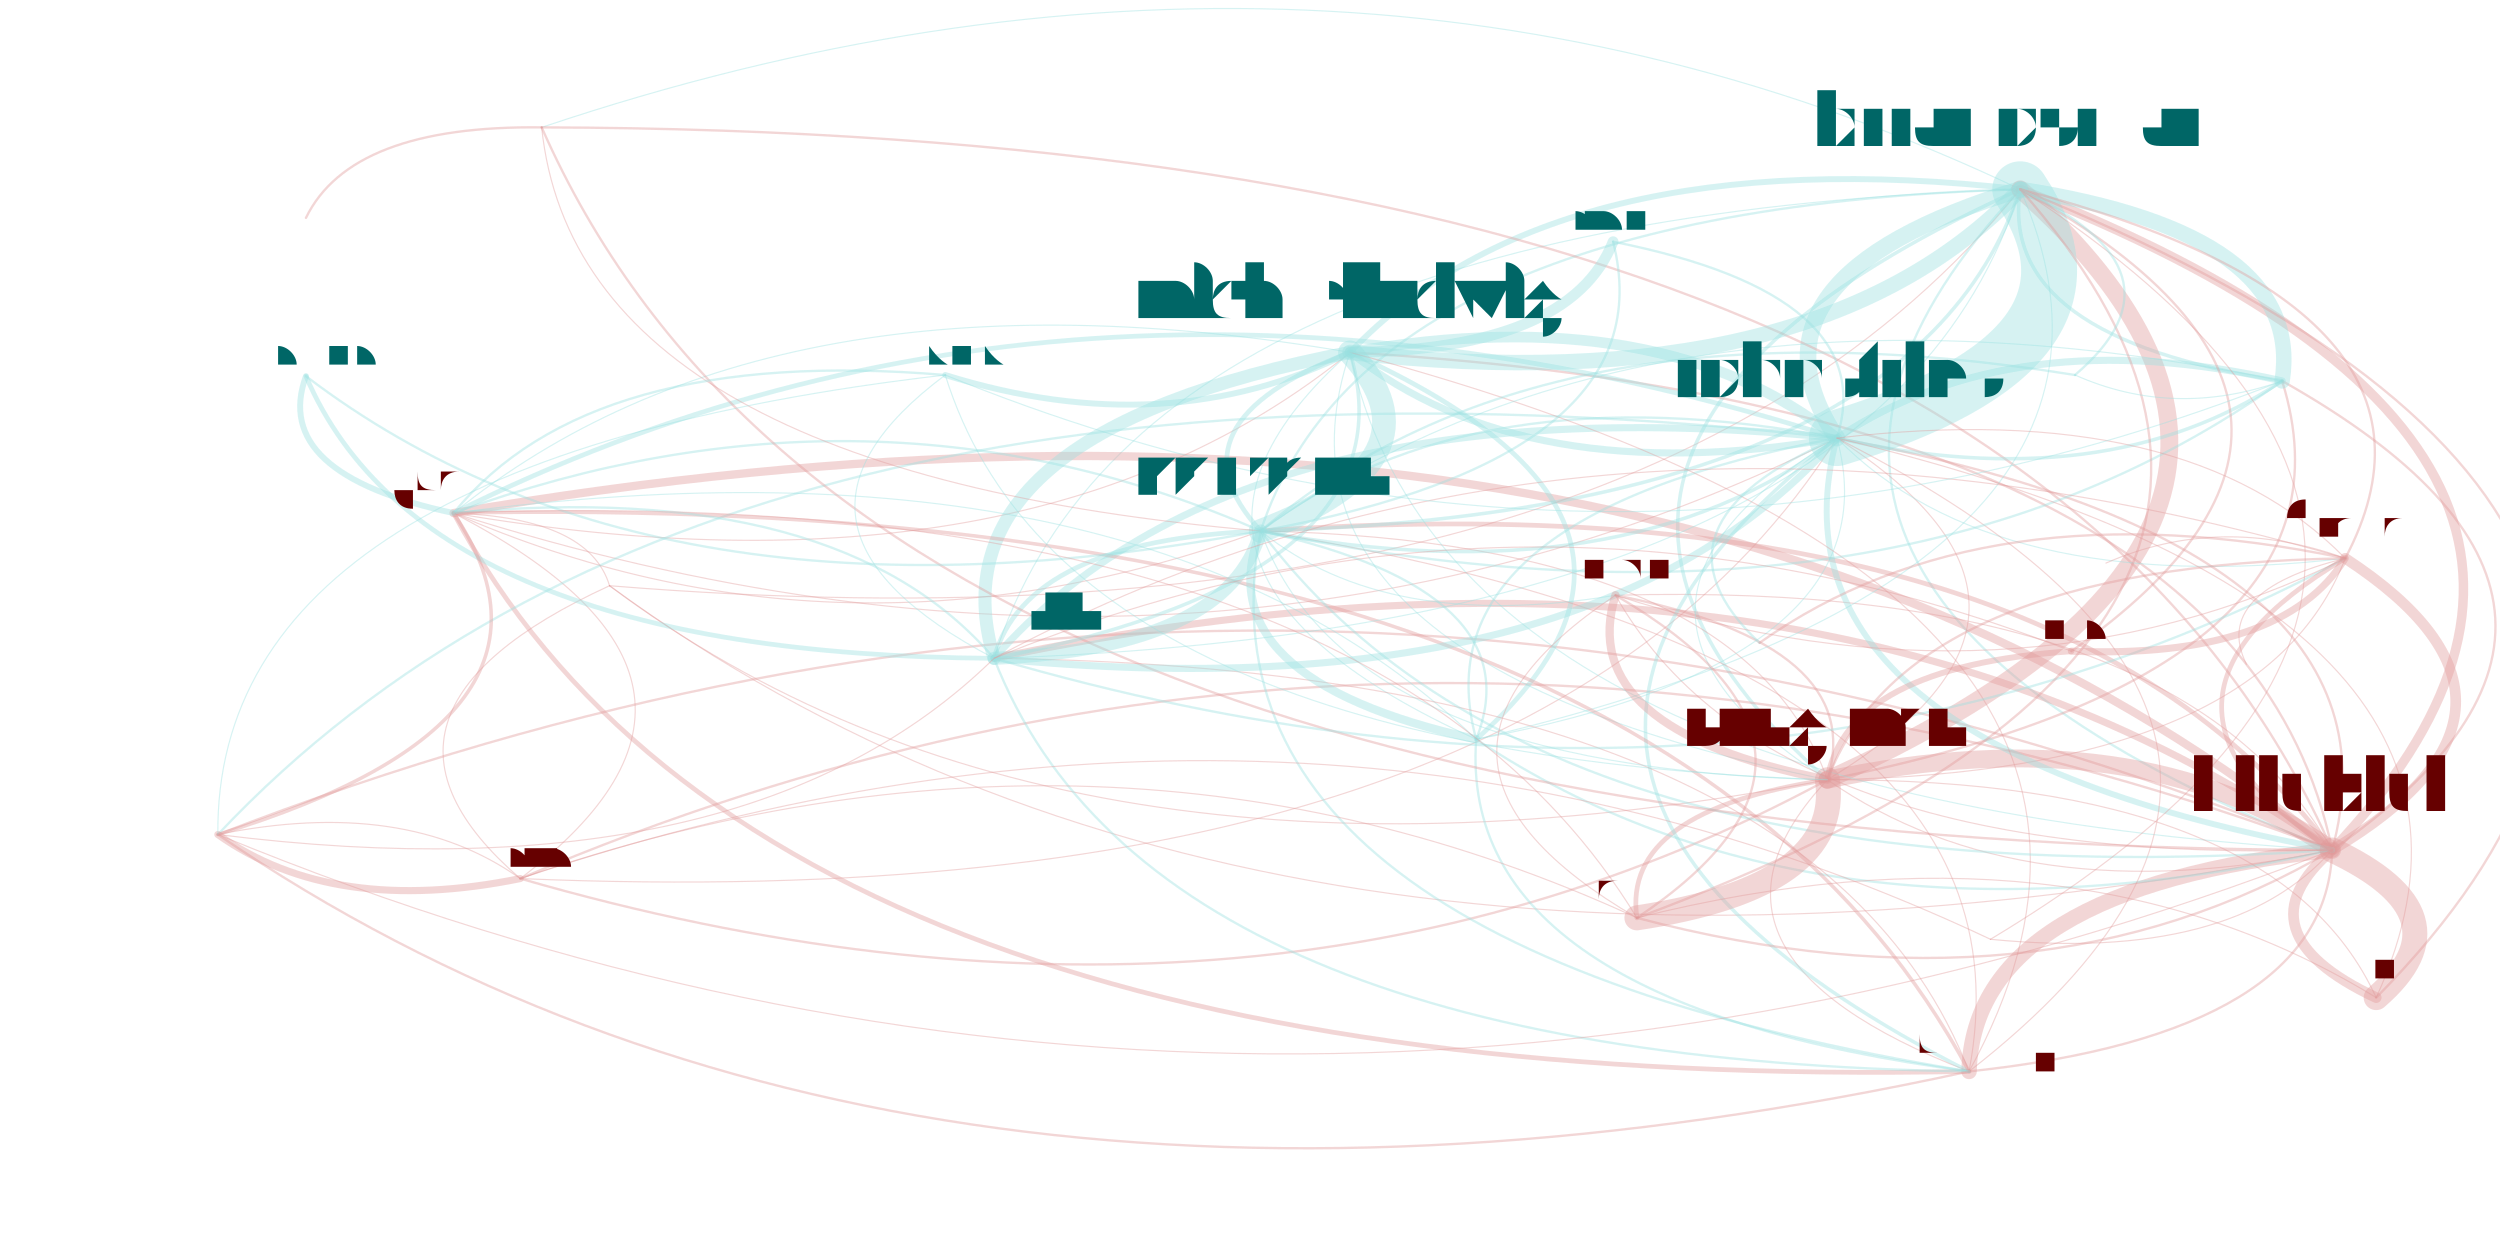
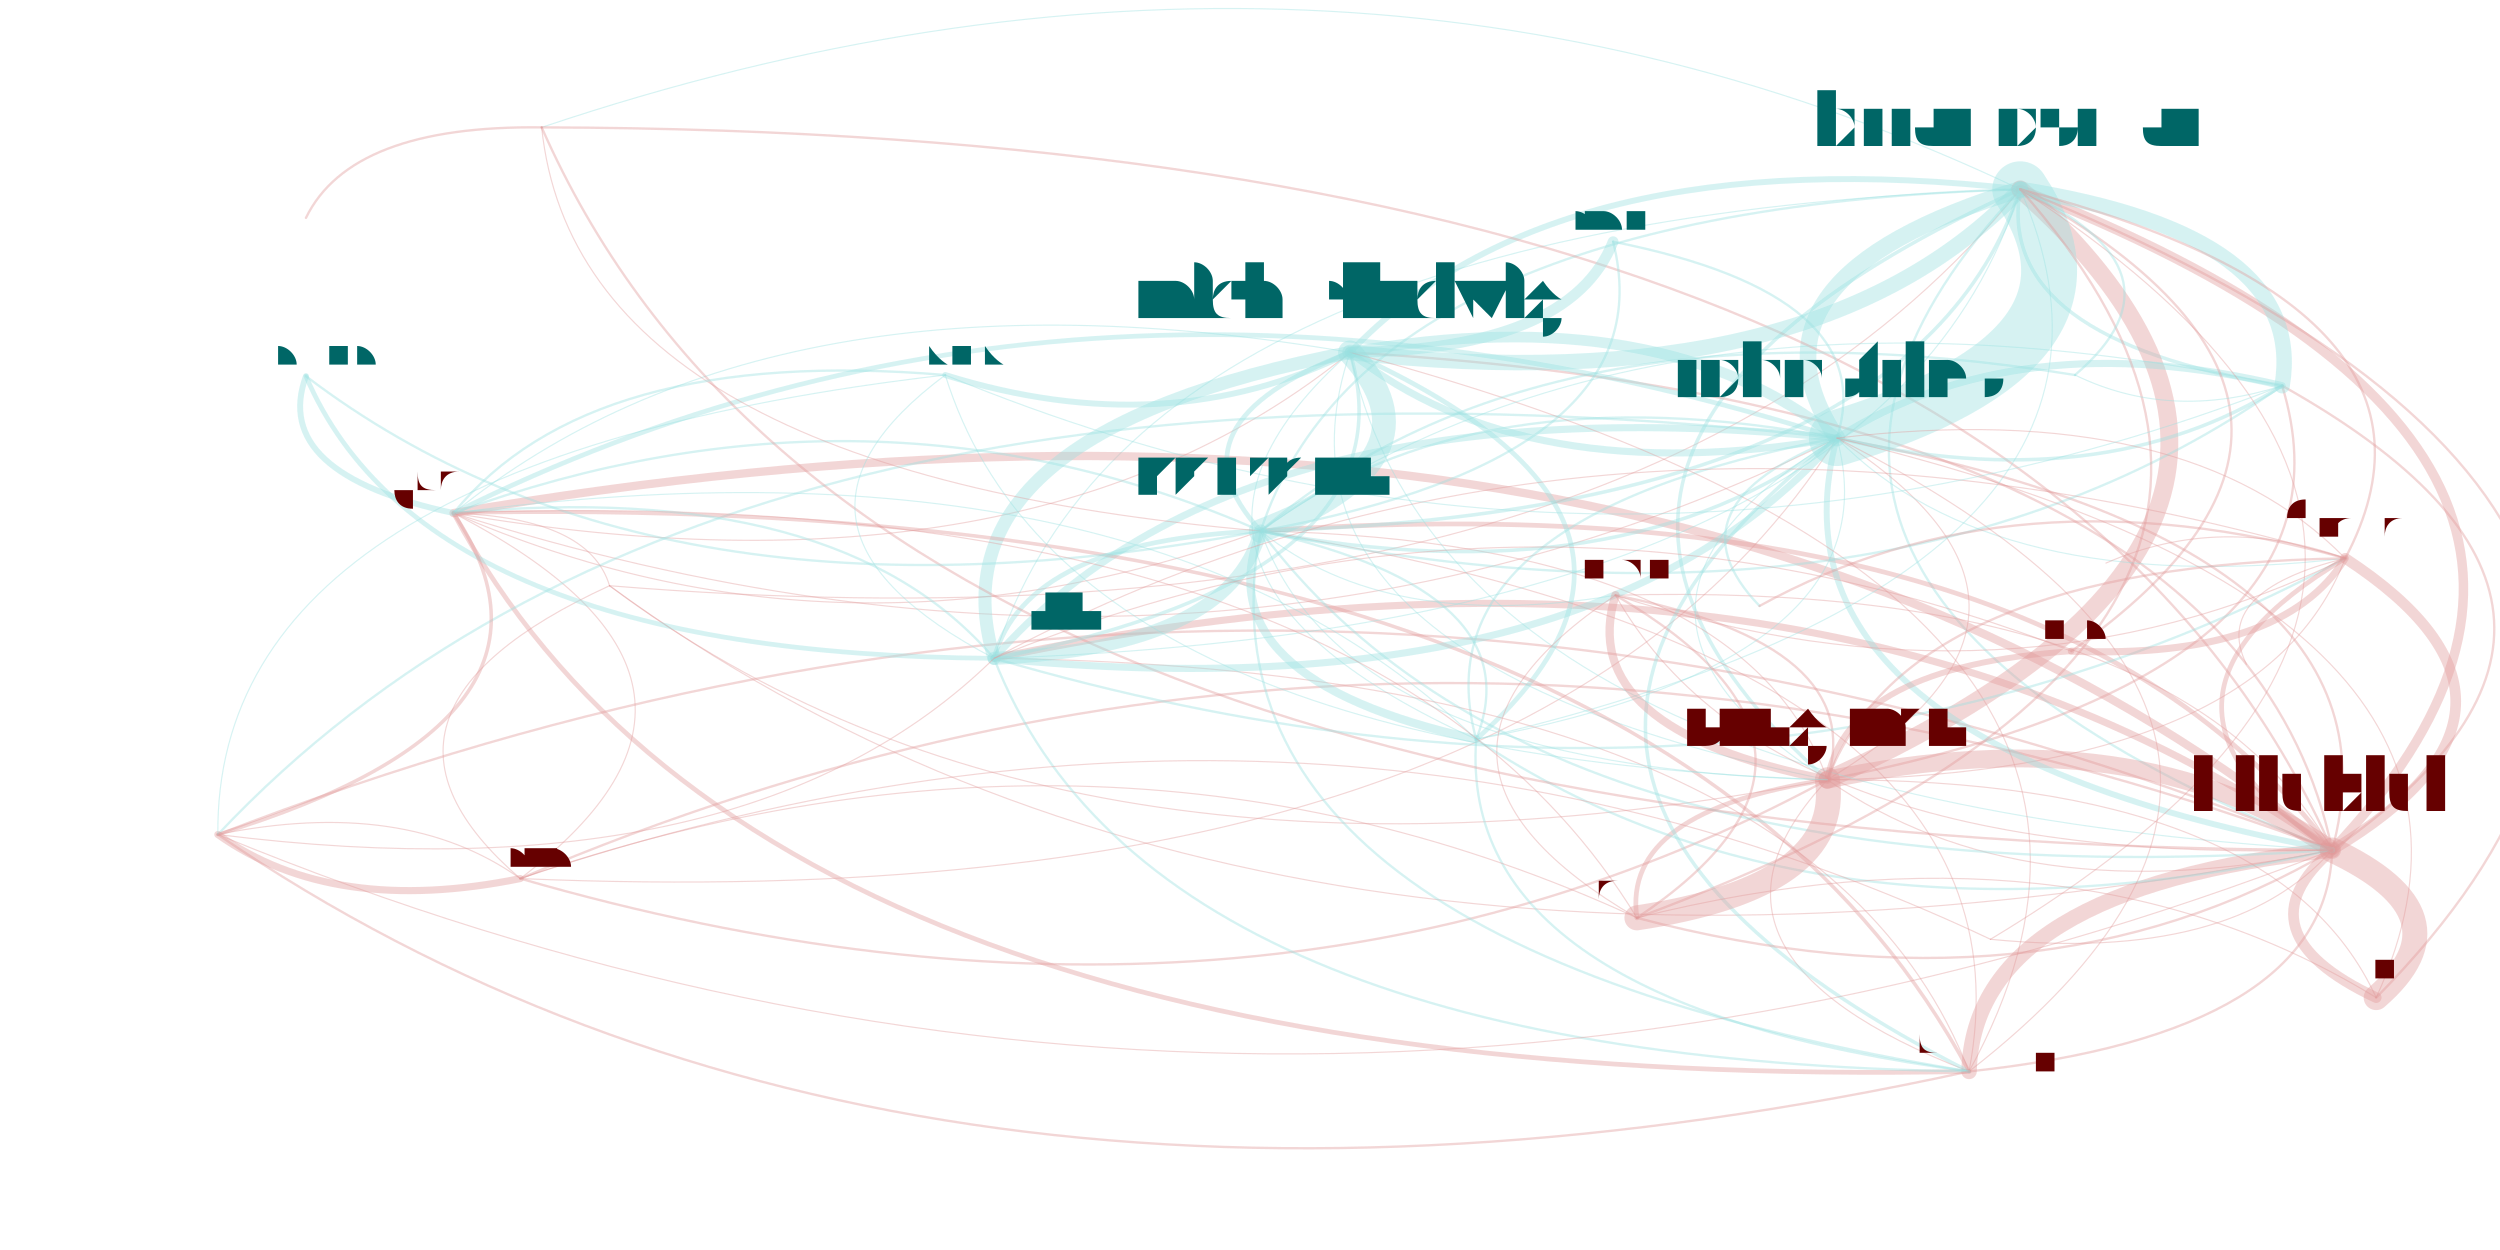
<svg xmlns="http://www.w3.org/2000/svg" width="4000" height="2000" viewBox="-0.025 -0.025 2.05 1.05">
  <style>
    path {
      fill: none;
      stroke-linecap: round;
      stroke-opacity: 0.4;
    }

    text {
      text-anchor: middle;
      alignment-baseline: hanging;
    }
  </style>
  <g opacity="0.4">
    <path d="M0.462 0.467 Q0.227 0.575 0.387 0.713" stroke="hsl(0.0,100%,35%)" stroke-width="0.001" />
    <path d="M0.462 0.467 Q1.321 0.537 1.647 0.134" stroke="hsl(0.0,100%,35%)" stroke-width="0.001" />
    <path d="M0.462 0.467 Q0.843 0.753 1.485 0.630" stroke="hsl(0.0,100%,35%)" stroke-width="0.001" />
    <path d="M0.462 0.467 Q0.445 0.410 0.331 0.406" stroke="hsl(0.0,100%,35%)" stroke-width="0.001" />
    <path d="M0.462 0.467 Q1.008 0.867 1.909 0.689" stroke="hsl(0.0,100%,35%)" stroke-width="0.001" />
    <path d="M0.387 0.713 Q1.003 0.891 1.485 0.630" stroke="hsl(0.0,100%,35%)" stroke-width="0.002" />
    <path d="M0.387 0.713 Q1.236 0.749 1.493 0.343" stroke="hsl(0.0,100%,35%)" stroke-width="0.001" />
    <path d="M0.387 0.713 Q0.605 0.548 0.331 0.406" stroke="hsl(0.0,100%,35%)" stroke-width="0.001" />
    <path d="M0.387 0.713 Q0.290 0.644 0.133 0.676" stroke="hsl(0.0,100%,35%)" stroke-width="0.001" />
    <path d="M1.647 0.134 Q1.334 0.464 1.909 0.689" stroke="hsl(180.0,100%,35%)" stroke-width="0.002" />
    <path d="M1.647 0.134 Q1.403 0.208 1.493 0.343" stroke="hsl(180.0,100%,35%)" stroke-width="0.014" />
    <path d="M1.647 0.134 Q1.068 -0.141 0.405 0.082" stroke="hsl(180.0,100%,35%)" stroke-width="0.001" />
    <path d="M1.647 0.134 Q1.256 0.090 1.084 0.271" stroke="hsl(180.0,100%,35%)" stroke-width="0.005" />
    <path d="M1.647 0.134 Q1.169 0.350 1.485 0.630" stroke="hsl(180.0,100%,35%)" stroke-width="0.003" />
    <path d="M1.647 0.134 Q1.098 0.150 1.009 0.421" stroke="hsl(180.0,100%,35%)" stroke-width="0.002" />
    <path d="M1.647 0.134 Q0.901 0.158 0.785 0.528" stroke="hsl(180.0,100%,35%)" stroke-width="0.001" />
-     <path d="M1.647 0.134 Q1.628 0.259 1.867 0.295" stroke="hsl(180.0,100%,35%)" stroke-width="0.003" />
+     <path d="M1.647 0.134 Q1.625 0.260 1.867 0.299" stroke="hsl(180.0,100%,35%)" stroke-width="0.003" />
    <path d="M1.485 0.630 Q1.962 0.414 1.647 0.134" stroke="hsl(0.0,100%,35%)" stroke-width="0.015" />
-     <path d="M1.485 0.630 Q1.943 0.539 1.867 0.295" stroke="hsl(0.0,100%,35%)" stroke-width="0.002" />
+     <path d="M1.485 0.630 Q1.941 0.541 1.867 0.299" stroke="hsl(0.0,100%,35%)" stroke-width="0.002" />
    <path d="M1.485 0.630 Q1.414 0.430 1.009 0.421" stroke="hsl(0.0,100%,35%)" stroke-width="0.001" />
    <path d="M1.485 0.630 Q1.520 0.517 1.307 0.475" stroke="hsl(0.0,100%,35%)" stroke-width="0.002" />
    <path d="M1.485 0.630 Q1.312 0.656 1.325 0.746" stroke="hsl(0.0,100%,35%)" stroke-width="0.004" />
    <path d="M1.485 0.630 Q1.851 0.624 1.920 0.444" stroke="hsl(0.0,100%,35%)" stroke-width="0.001" />
    <path d="M1.485 0.630 Q1.649 0.744 1.909 0.689" stroke="hsl(0.0,100%,35%)" stroke-width="0.001" />
    <path d="M1.485 0.630 Q1.719 0.488 1.493 0.343" stroke="hsl(0.0,100%,35%)" stroke-width="0.001" />
    <path d="M1.485 0.630 Q1.348 0.776 1.604 0.875" stroke="hsl(0.0,100%,35%)" stroke-width="0.001" />
    <path d="M0.331 0.406 Q0.963 0.607 1.493 0.343" stroke="hsl(0.0,100%,35%)" stroke-width="0.001" />
    <path d="M0.331 0.406 Q0.592 0.895 1.604 0.875" stroke="hsl(0.0,100%,35%)" stroke-width="0.004" />
    <path d="M0.331 0.406 Q0.816 0.489 1.084 0.271" stroke="hsl(0.0,100%,35%)" stroke-width="0.001" />
    <path d="M0.331 0.406 Q0.658 0.549 1.009 0.421" stroke="hsl(0.0,100%,35%)" stroke-width="0.001" />
    <path d="M1.909 0.689 Q1.032 0.327 0.133 0.676" stroke="hsl(0.0,100%,35%)" stroke-width="0.002" />
    <path d="M1.909 0.689 Q1.745 0.575 1.485 0.630" stroke="hsl(0.0,100%,35%)" stroke-width="0.015" />
    <path d="M1.909 0.689 Q2.111 0.569 1.920 0.444" stroke="hsl(0.0,100%,35%)" stroke-width="0.009" />
    <path d="M1.909 0.689 Q1.829 0.758 1.946 0.813" stroke="hsl(0.0,100%,35%)" stroke-width="0.009" />
    <path d="M1.909 0.689 Q1.476 0.384 0.785 0.528" stroke="hsl(0.0,100%,35%)" stroke-width="0.006" />
    <path d="M1.909 0.689 Q1.129 0.397 0.387 0.713" stroke="hsl(0.0,100%,35%)" stroke-width="0.002" />
    <path d="M1.909 0.689 Q2.222 0.359 1.647 0.134" stroke="hsl(0.0,100%,35%)" stroke-width="0.008" />
    <path d="M1.909 0.689 Q1.347 0.232 0.331 0.406" stroke="hsl(0.0,100%,35%)" stroke-width="0.007" />
-     <path d="M1.909 0.689 Q2.203 0.484 1.867 0.295" stroke="hsl(0.0,100%,35%)" stroke-width="0.002" />
+     <path d="M1.909 0.689 Q2.201 0.486 1.867 0.299" stroke="hsl(0.0,100%,35%)" stroke-width="0.002" />
    <path d="M1.909 0.689 Q1.608 0.721 1.604 0.875" stroke="hsl(0.0,100%,35%)" stroke-width="0.013" />
    <path d="M1.909 0.689 Q1.979 0.433 1.493 0.343" stroke="hsl(0.0,100%,35%)" stroke-width="0.002" />
    <path d="M1.909 0.689 Q1.674 0.375 1.009 0.421" stroke="hsl(0.0,100%,35%)" stroke-width="0.004" />
    <path d="M1.909 0.689 Q1.780 0.462 1.307 0.475" stroke="hsl(0.0,100%,35%)" stroke-width="0.001" />
    <path d="M1.909 0.689 Q1.832 0.315 1.084 0.271" stroke="hsl(0.0,100%,35%)" stroke-width="0.002" />
    <path d="M1.909 0.689 Q1.643 0.085 0.405 0.082" stroke="hsl(0.0,100%,35%)" stroke-width="0.002" />
    <path d="M1.190 0.596 Q1.544 0.530 1.493 0.343" stroke="hsl(180.0,100%,35%)" stroke-width="0.001" />
    <path d="M1.190 0.596 Q1.397 0.412 1.084 0.271" stroke="hsl(180.0,100%,35%)" stroke-width="0.004" />
    <path d="M1.190 0.596 Q1.174 0.818 1.604 0.875" stroke="hsl(180.0,100%,35%)" stroke-width="0.002" />
    <path d="M1.190 0.596 Q0.912 0.329 0.331 0.406" stroke="hsl(180.0,100%,35%)" stroke-width="0.001" />
    <path d="M1.190 0.596 Q1.239 0.472 1.009 0.421" stroke="hsl(180.0,100%,35%)" stroke-width="0.002" />
    <path d="M1.190 0.596 Q1.475 0.786 1.909 0.689" stroke="hsl(180.0,100%,35%)" stroke-width="0.002" />
    <path d="M1.190 0.596 Q1.788 0.456 1.647 0.134" stroke="hsl(180.0,100%,35%)" stroke-width="0.001" />
    <path d="M1.493 0.343 Q1.737 0.269 1.647 0.134" stroke="hsl(180.0,100%,35%)" stroke-width="0.047" />
-     <path d="M1.493 0.343 Q1.718 0.394 1.867 0.295" stroke="hsl(180.0,100%,35%)" stroke-width="0.003" />
+     <path d="M1.493 0.343 Q1.715 0.395 1.867 0.299" stroke="hsl(180.0,100%,35%)" stroke-width="0.003" />
    <path d="M1.493 0.343 Q0.991 0.293 0.785 0.528" stroke="hsl(180.0,100%,35%)" stroke-width="0.006" />
    <path d="M1.493 0.343 Q1.139 0.409 1.190 0.596" stroke="hsl(180.0,100%,35%)" stroke-width="0.002" />
    <path d="M1.493 0.343 Q1.259 0.485 1.485 0.630" stroke="hsl(180.0,100%,35%)" stroke-width="0.001" />
    <path d="M1.493 0.343 Q1.346 0.225 1.084 0.271" stroke="hsl(180.0,100%,35%)" stroke-width="0.009" />
    <path d="M1.493 0.343 Q1.625 0.478 1.920 0.444" stroke="hsl(180.0,100%,35%)" stroke-width="0.001" />
    <path d="M1.493 0.343 Q0.861 0.142 0.331 0.406" stroke="hsl(180.0,100%,35%)" stroke-width="0.004" />
    <path d="M1.493 0.343 Q1.188 0.285 1.009 0.421" stroke="hsl(180.0,100%,35%)" stroke-width="0.002" />
    <path d="M1.493 0.343 Q1.531 0.223 1.305 0.178" stroke="hsl(180.0,100%,35%)" stroke-width="0.002" />
    <path d="M1.493 0.343 Q1.123 0.631 1.604 0.875" stroke="hsl(180.0,100%,35%)" stroke-width="0.003" />
-     <path d="M1.493 0.343 Q1.323 0.416 1.428 0.515" stroke="hsl(180.0,100%,35%)" stroke-width="0.002" />
+     <path d="M1.493 0.343 Q1.347 0.400 1.428 0.484" stroke="hsl(180.0,100%,35%)" stroke-width="0.002" />
    <path d="M1.493 0.343 Q0.546 0.237 0.133 0.676" stroke="hsl(180.0,100%,35%)" stroke-width="0.002" />
    <path d="M1.493 0.343 Q1.424 0.599 1.909 0.689" stroke="hsl(180.0,100%,35%)" stroke-width="0.005" />
    <path d="M1.084 0.271 Q0.599 0.188 0.331 0.406" stroke="hsl(180.0,100%,35%)" stroke-width="0.001" />
    <path d="M1.084 0.271 Q0.926 0.331 1.009 0.421" stroke="hsl(180.0,100%,35%)" stroke-width="0.004" />
    <path d="M1.084 0.271 Q0.729 0.339 0.785 0.528" stroke="hsl(180.0,100%,35%)" stroke-width="0.011" />
    <path d="M1.084 0.271 Q0.877 0.454 1.190 0.596" stroke="hsl(180.0,100%,35%)" stroke-width="0.001" />
    <path d="M1.084 0.271 Q1.475 0.315 1.647 0.134" stroke="hsl(180.0,100%,35%)" stroke-width="0.013" />
    <path d="M1.084 0.271 Q1.231 0.388 1.493 0.343" stroke="hsl(180.0,100%,35%)" stroke-width="0.006" />
    <path d="M1.084 0.271 Q1.269 0.269 1.305 0.178" stroke="hsl(180.0,100%,35%)" stroke-width="0.009" />
    <path d="M1.084 0.271 Q0.997 0.530 1.485 0.630" stroke="hsl(180.0,100%,35%)" stroke-width="0.001" />
    <path d="M1.084 0.271 Q1.162 0.645 1.909 0.689" stroke="hsl(180.0,100%,35%)" stroke-width="0.001" />
    <path d="M1.604 0.875 Q1.342 0.386 0.331 0.406" stroke="hsl(0.0,100%,35%)" stroke-width="0.003" />
    <path d="M1.604 0.875 Q1.974 0.587 1.493 0.343" stroke="hsl(0.0,100%,35%)" stroke-width="0.001" />
    <path d="M1.604 0.875 Q1.905 0.843 1.909 0.689" stroke="hsl(0.0,100%,35%)" stroke-width="0.002" />
    <path d="M1.604 0.875 Q1.472 0.537 0.785 0.528" stroke="hsl(0.0,100%,35%)" stroke-width="0.001" />
    <path d="M1.604 0.875 Q1.670 0.529 1.009 0.421" stroke="hsl(0.0,100%,35%)" stroke-width="0.001" />
    <path d="M1.604 0.875 Q1.827 0.469 1.084 0.271" stroke="hsl(0.0,100%,35%)" stroke-width="0.001" />
    <path d="M1.009 0.421 Q1.167 0.361 1.084 0.271" stroke="hsl(180.0,100%,35%)" stroke-width="0.02" />
    <path d="M1.009 0.421 Q0.960 0.545 1.190 0.596" stroke="hsl(180.0,100%,35%)" stroke-width="0.007" />
    <path d="M1.009 0.421 Q0.682 0.278 0.331 0.406" stroke="hsl(180.0,100%,35%)" stroke-width="0.002" />
    <path d="M1.009 0.421 Q1.557 0.405 1.647 0.134" stroke="hsl(180.0,100%,35%)" stroke-width="0.003" />
    <path d="M1.009 0.421 Q1.115 0.507 1.307 0.475" stroke="hsl(180.0,100%,35%)" stroke-width="0.001" />
    <path d="M1.009 0.421 Q1.080 0.621 1.485 0.630" stroke="hsl(180.0,100%,35%)" stroke-width="0.001" />
    <path d="M1.009 0.421 Q1.314 0.479 1.493 0.343" stroke="hsl(180.0,100%,35%)" stroke-width="0.003" />
    <path d="M1.009 0.421 Q1.244 0.735 1.909 0.689" stroke="hsl(180.0,100%,35%)" stroke-width="0.002" />
    <path d="M1.009 0.421 Q0.812 0.429 0.785 0.528" stroke="hsl(180.0,100%,35%)" stroke-width="0.004" />
    <path d="M1.009 0.421 Q1.351 0.359 1.305 0.178" stroke="hsl(180.0,100%,35%)" stroke-width="0.002" />
-     <path d="M1.009 0.421 Q1.538 0.530 1.867 0.295" stroke="hsl(180.0,100%,35%)" stroke-width="0.002" />
+     <path d="M1.009 0.421 Q1.536 0.531 1.867 0.299" stroke="hsl(180.0,100%,35%)" stroke-width="0.002" />
    <path d="M1.009 0.421 Q0.943 0.767 1.604 0.875" stroke="hsl(180.0,100%,35%)" stroke-width="0.002" />
    <path d="M0.405 0.082 Q0.245 0.080 0.207 0.158" stroke="hsl(0.0,100%,35%)" stroke-width="0.002" />
    <path d="M0.405 0.082 Q0.435 0.372 1.009 0.421" stroke="hsl(0.0,100%,35%)" stroke-width="0.001" />
    <path d="M0.405 0.082 Q0.671 0.686 1.909 0.689" stroke="hsl(0.0,100%,35%)" stroke-width="0.002" />
    <path d="M0.785 0.528 Q1.140 0.459 1.084 0.271" stroke="hsl(180.0,100%,35%)" stroke-width="0.003" />
    <path d="M0.785 0.528 Q0.655 0.376 0.331 0.406" stroke="hsl(180.0,100%,35%)" stroke-width="0.002" />
    <path d="M0.785 0.528 Q0.916 0.865 1.604 0.875" stroke="hsl(180.0,100%,35%)" stroke-width="0.002" />
    <path d="M0.785 0.528 Q0.982 0.519 1.009 0.421" stroke="hsl(180.0,100%,35%)" stroke-width="0.011" />
    <path d="M0.785 0.528 Q1.287 0.577 1.493 0.343" stroke="hsl(180.0,100%,35%)" stroke-width="0.006" />
    <path d="M0.785 0.528 Q1.531 0.503 1.647 0.134" stroke="hsl(180.0,100%,35%)" stroke-width="0.001" />
    <path d="M0.785 0.528 Q1.419 0.713 1.920 0.444" stroke="hsl(180.0,100%,35%)" stroke-width="0.002" />
-     <path d="M1.867 0.295 Q1.886 0.171 1.647 0.134" stroke="hsl(180.0,100%,35%)" stroke-width="0.013" />
-     <path d="M1.867 0.295 Q1.642 0.244 1.493 0.343" stroke="hsl(180.0,100%,35%)" stroke-width="0.006" />
-     <path d="M1.867 0.295 Q1.337 0.187 1.009 0.421" stroke="hsl(180.0,100%,35%)" stroke-width="0.001" />
+     <path d="M1.867 0.299 Q1.888 0.172 1.647 0.134" stroke="hsl(180.0,100%,35%)" stroke-width="0.013" />
+     <path d="M1.867 0.299 Q1.645 0.246 1.493 0.343" stroke="hsl(180.0,100%,35%)" stroke-width="0.006" />
+     <path d="M1.867 0.299 Q1.340 0.188 1.009 0.421" stroke="hsl(180.0,100%,35%)" stroke-width="0.001" />
    <path d="M0.207 0.291 Q0.177 0.373 0.331 0.406" stroke="hsl(180.0,100%,35%)" stroke-width="0.005" />
    <path d="M0.207 0.291 Q0.307 0.525 0.785 0.528" stroke="hsl(180.0,100%,35%)" stroke-width="0.004" />
    <path d="M0.207 0.291 Q0.504 0.517 1.009 0.421" stroke="hsl(180.0,100%,35%)" stroke-width="0.002" />
    <path d="M1.307 0.475 Q1.272 0.588 1.485 0.630" stroke="hsl(0.0,100%,35%)" stroke-width="0.007" />
    <path d="M1.307 0.475 Q1.638 0.582 1.920 0.444" stroke="hsl(0.0,100%,35%)" stroke-width="0.001" />
    <path d="M1.307 0.475 Q1.099 0.614 1.325 0.746" stroke="hsl(0.0,100%,35%)" stroke-width="0.001" />
    <path d="M1.307 0.475 Q1.436 0.703 1.909 0.689" stroke="hsl(0.0,100%,35%)" stroke-width="0.001" />
    <path d="M1.325 0.746 Q1.498 0.720 1.485 0.630" stroke="hsl(0.0,100%,35%)" stroke-width="0.021" />
    <path d="M1.325 0.746 Q1.533 0.607 1.307 0.475" stroke="hsl(0.0,100%,35%)" stroke-width="0.002" />
    <path d="M1.325 0.746 Q1.662 0.835 1.909 0.689" stroke="hsl(0.0,100%,35%)" stroke-width="0.002" />
    <path d="M1.325 0.746 Q1.975 0.505 1.647 0.134" stroke="hsl(0.0,100%,35%)" stroke-width="0.002" />
    <path d="M1.325 0.746 Q1.100 0.377 0.331 0.406" stroke="hsl(0.0,100%,35%)" stroke-width="0.001" />
    <path d="M1.325 0.746 Q0.882 0.542 0.387 0.713" stroke="hsl(0.0,100%,35%)" stroke-width="0.001" />
    <path d="M1.920 0.444 Q1.807 0.472 1.837 0.533" stroke="hsl(0.0,100%,35%)" stroke-width="0.001" />
    <path d="M1.920 0.444 Q1.553 0.450 1.485 0.630" stroke="hsl(0.0,100%,35%)" stroke-width="0.002" />
    <path d="M1.920 0.444 Q1.718 0.564 1.909 0.689" stroke="hsl(0.0,100%,35%)" stroke-width="0.004" />
    <path d="M1.920 0.444 Q1.787 0.308 1.493 0.343" stroke="hsl(0.0,100%,35%)" stroke-width="0.001" />
-     <path d="M1.920 0.444 Q1.617 0.381 1.428 0.515" stroke="hsl(0.0,100%,35%)" stroke-width="0.002" />
+     <path d="M1.920 0.444 Q1.642 0.366 1.428 0.484" stroke="hsl(0.0,100%,35%)" stroke-width="0.002" />
    <path d="M1.920 0.444 Q1.815 0.406 1.719 0.448" stroke="hsl(0.0,100%,35%)" stroke-width="0.001" />
    <path d="M1.920 0.444 Q2.031 0.234 1.647 0.134" stroke="hsl(0.0,100%,35%)" stroke-width="0.002" />
    <path d="M1.920 0.444 Q1.285 0.259 0.785 0.528" stroke="hsl(0.0,100%,35%)" stroke-width="0.001" />
    <path d="M1.622 0.764 Q1.825 0.784 1.909 0.689" stroke="hsl(0.0,100%,35%)" stroke-width="0.001" />
    <path d="M1.622 0.764 Q2.138 0.454 1.647 0.134" stroke="hsl(0.0,100%,35%)" stroke-width="0.001" />
    <path d="M1.622 0.764 Q1.045 0.492 0.387 0.713" stroke="hsl(0.0,100%,35%)" stroke-width="0.001" />
    <path d="M0.133 0.676 Q0.448 0.580 0.331 0.406" stroke="hsl(0.0,100%,35%)" stroke-width="0.003" />
    <path d="M0.133 0.676 Q1.010 1.038 1.909 0.689" stroke="hsl(0.0,100%,35%)" stroke-width="0.001" />
    <path d="M0.133 0.676 Q0.577 0.732 0.785 0.528" stroke="hsl(0.0,100%,35%)" stroke-width="0.001" />
    <path d="M0.133 0.676 Q0.230 0.745 0.387 0.713" stroke="hsl(0.0,100%,35%)" stroke-width="0.006" />
    <path d="M0.133 0.676 Q0.709 1.070 1.604 0.875" stroke="hsl(0.0,100%,35%)" stroke-width="0.002" />
    <path d="M1.946 0.813 Q2.026 0.744 1.909 0.689" stroke="hsl(0.0,100%,35%)" stroke-width="0.021" />
    <path d="M1.946 0.813 Q2.095 0.487 1.493 0.343" stroke="hsl(0.0,100%,35%)" stroke-width="0.001" />
    <path d="M1.946 0.813 Q2.339 0.414 1.647 0.134" stroke="hsl(0.0,100%,35%)" stroke-width="0.002" />
    <path d="M1.946 0.813 Q1.862 0.629 1.485 0.630" stroke="hsl(0.0,100%,35%)" stroke-width="0.001" />
    <path d="M1.946 0.813 Q1.688 0.655 1.325 0.746" stroke="hsl(0.0,100%,35%)" stroke-width="0.001" />
    <path d="M1.690 0.522 Q1.867 0.529 1.920 0.444" stroke="hsl(0.0,100%,35%)" stroke-width="0.006" />
    <path d="M1.690 0.522 Q1.501 0.535 1.485 0.630" stroke="hsl(0.0,100%,35%)" stroke-width="0.005" />
    <path d="M1.690 0.522 Q1.979 0.319 1.647 0.134" stroke="hsl(0.0,100%,35%)" stroke-width="0.002" />
    <path d="M1.690 0.522 Q1.233 0.344 0.785 0.528" stroke="hsl(0.0,100%,35%)" stroke-width="0.001" />
    <path d="M0.744 0.290 Q0.930 0.348 1.084 0.271" stroke="hsl(180.0,100%,35%)" stroke-width="0.005" />
    <path d="M0.744 0.290 Q0.445 0.265 0.331 0.406" stroke="hsl(180.0,100%,35%)" stroke-width="0.002" />
    <path d="M0.744 0.290 Q0.574 0.417 0.785 0.528" stroke="hsl(180.0,100%,35%)" stroke-width="0.001" />
    <path d="M0.744 0.290 Q0.130 0.361 0.133 0.676" stroke="hsl(180.0,100%,35%)" stroke-width="0.001" />
-     <path d="M0.744 0.290 Q1.301 0.517 1.867 0.295" stroke="hsl(180.0,100%,35%)" stroke-width="0.001" />
+     <path d="M0.744 0.290 Q1.298 0.519 1.867 0.299" stroke="hsl(180.0,100%,35%)" stroke-width="0.001" />
    <path d="M0.744 0.290 Q0.843 0.608 1.485 0.630" stroke="hsl(180.0,100%,35%)" stroke-width="0.001" />
    <path d="M1.693 0.290 Q1.795 0.203 1.647 0.134" stroke="hsl(180.0,100%,35%)" stroke-width="0.002" />
-     <path d="M1.693 0.290 Q1.776 0.327 1.867 0.295" stroke="hsl(180.0,100%,35%)" stroke-width="0.001" />
+     <path d="M1.693 0.290 Q1.773 0.329 1.867 0.299" stroke="hsl(180.0,100%,35%)" stroke-width="0.001" />
    <path d="M1.693 0.290 Q1.246 0.218 1.009 0.421" stroke="hsl(180.0,100%,35%)" stroke-width="0.002" />
  </g>
  <text x="0.462" y="0.461" font-size="0.012" fill="hsl(0.0,100%,20%)">aperez</text>
  <text x="0.387" y="0.702" font-size="0.022" fill="hsl(0.0,100%,20%)">scroggo</text>
  <text x="1.647" y="0.098" font-size="0.073" fill="hsl(180.0,100%,20%)">brianosman</text>
  <text x="1.485" y="0.602" font-size="0.056" fill="hsl(0.0,100%,20%)">bungeman</text>
  <text x="0.331" y="0.387" font-size="0.038" fill="hsl(0.0,100%,20%)">egdaniel</text>
  <text x="1.909" y="0.655" font-size="0.069" fill="hsl(0.0,100%,20%)">kjlubick</text>
  <text x="1.190" y="0.581" font-size="0.029" fill="hsl(180.0,100%,20%)">armansito</text>
  <text x="1.493" y="0.308" font-size="0.07" fill="hsl(180.0,100%,20%)">johnstiles</text>
  <text x="1.084" y="0.241" font-size="0.06" fill="hsl(180.0,100%,20%)">michaelludwig</text>
  <text x="1.604" y="0.856" font-size="0.037" fill="hsl(0.0,100%,20%)">nicolettep</text>
  <text x="1.009" y="0.393" font-size="0.055" fill="hsl(180.0,100%,20%)">jvanverth</text>
  <text x="0.405" y="0.073" font-size="0.017" fill="hsl(0.0,100%,20%)">borenet</text>
  <text x="0.207" y="0.153" font-size="0.009" fill="hsl(0.0,100%,20%)">rmistry</text>
  <text x="0.785" y="0.503" font-size="0.048" fill="hsl(180.0,100%,20%)">robertphillips</text>
-   <text x="1.867" y="0.278" font-size="0.035" fill="hsl(180.0,100%,20%)">herb</text>
+   <text x="1.867" y="0.281" font-size="0.035" fill="hsl(180.0,100%,20%)">herb</text>
  <text x="0.207" y="0.281" font-size="0.02" fill="hsl(180.0,100%,20%)">briansalomon</text>
  <text x="1.307" y="0.463" font-size="0.024" fill="hsl(0.0,100%,20%)">jlavrova</text>
  <text x="1.325" y="0.729" font-size="0.035" fill="hsl(0.0,100%,20%)">drott</text>
  <text x="1.920" y="0.426" font-size="0.034" fill="hsl(0.0,100%,20%)">fmalita</text>
  <text x="1.837" y="0.530" font-size="0.005" fill="hsl(0.0,100%,20%)">sharaks</text>
-   <text x="1.428" y="0.510" font-size="0.011" fill="hsl(0.0,100%,20%)">jmbetancourt</text>
+   <text x="1.428" y="0.479" font-size="0.011" fill="hsl(0.0,100%,20%)">jmbetancourt</text>
  <text x="1.719" y="0.446" font-size="0.005" fill="hsl(0.0,100%,20%)">bwils</text>
  <text x="1.622" y="0.759" font-size="0.009" fill="hsl(0.0,100%,20%)">jgaillard</text>
  <text x="1.305" y="0.167" font-size="0.022" fill="hsl(180.0,100%,20%)">jamesgk</text>
  <text x="0.133" y="0.663" font-size="0.025" fill="hsl(0.0,100%,20%)">nscobie</text>
  <text x="1.946" y="0.795" font-size="0.035" fill="hsl(0.0,100%,20%)">lovisolo</text>
  <text x="1.690" y="0.511" font-size="0.022" fill="hsl(0.0,100%,20%)">mike</text>
  <text x="0.744" y="0.281" font-size="0.019" fill="hsl(180.0,100%,20%)">penghuang</text>
  <text x="1.693" y="0.283" font-size="0.013" fill="hsl(180.0,100%,20%)">sky</text>
</svg>
